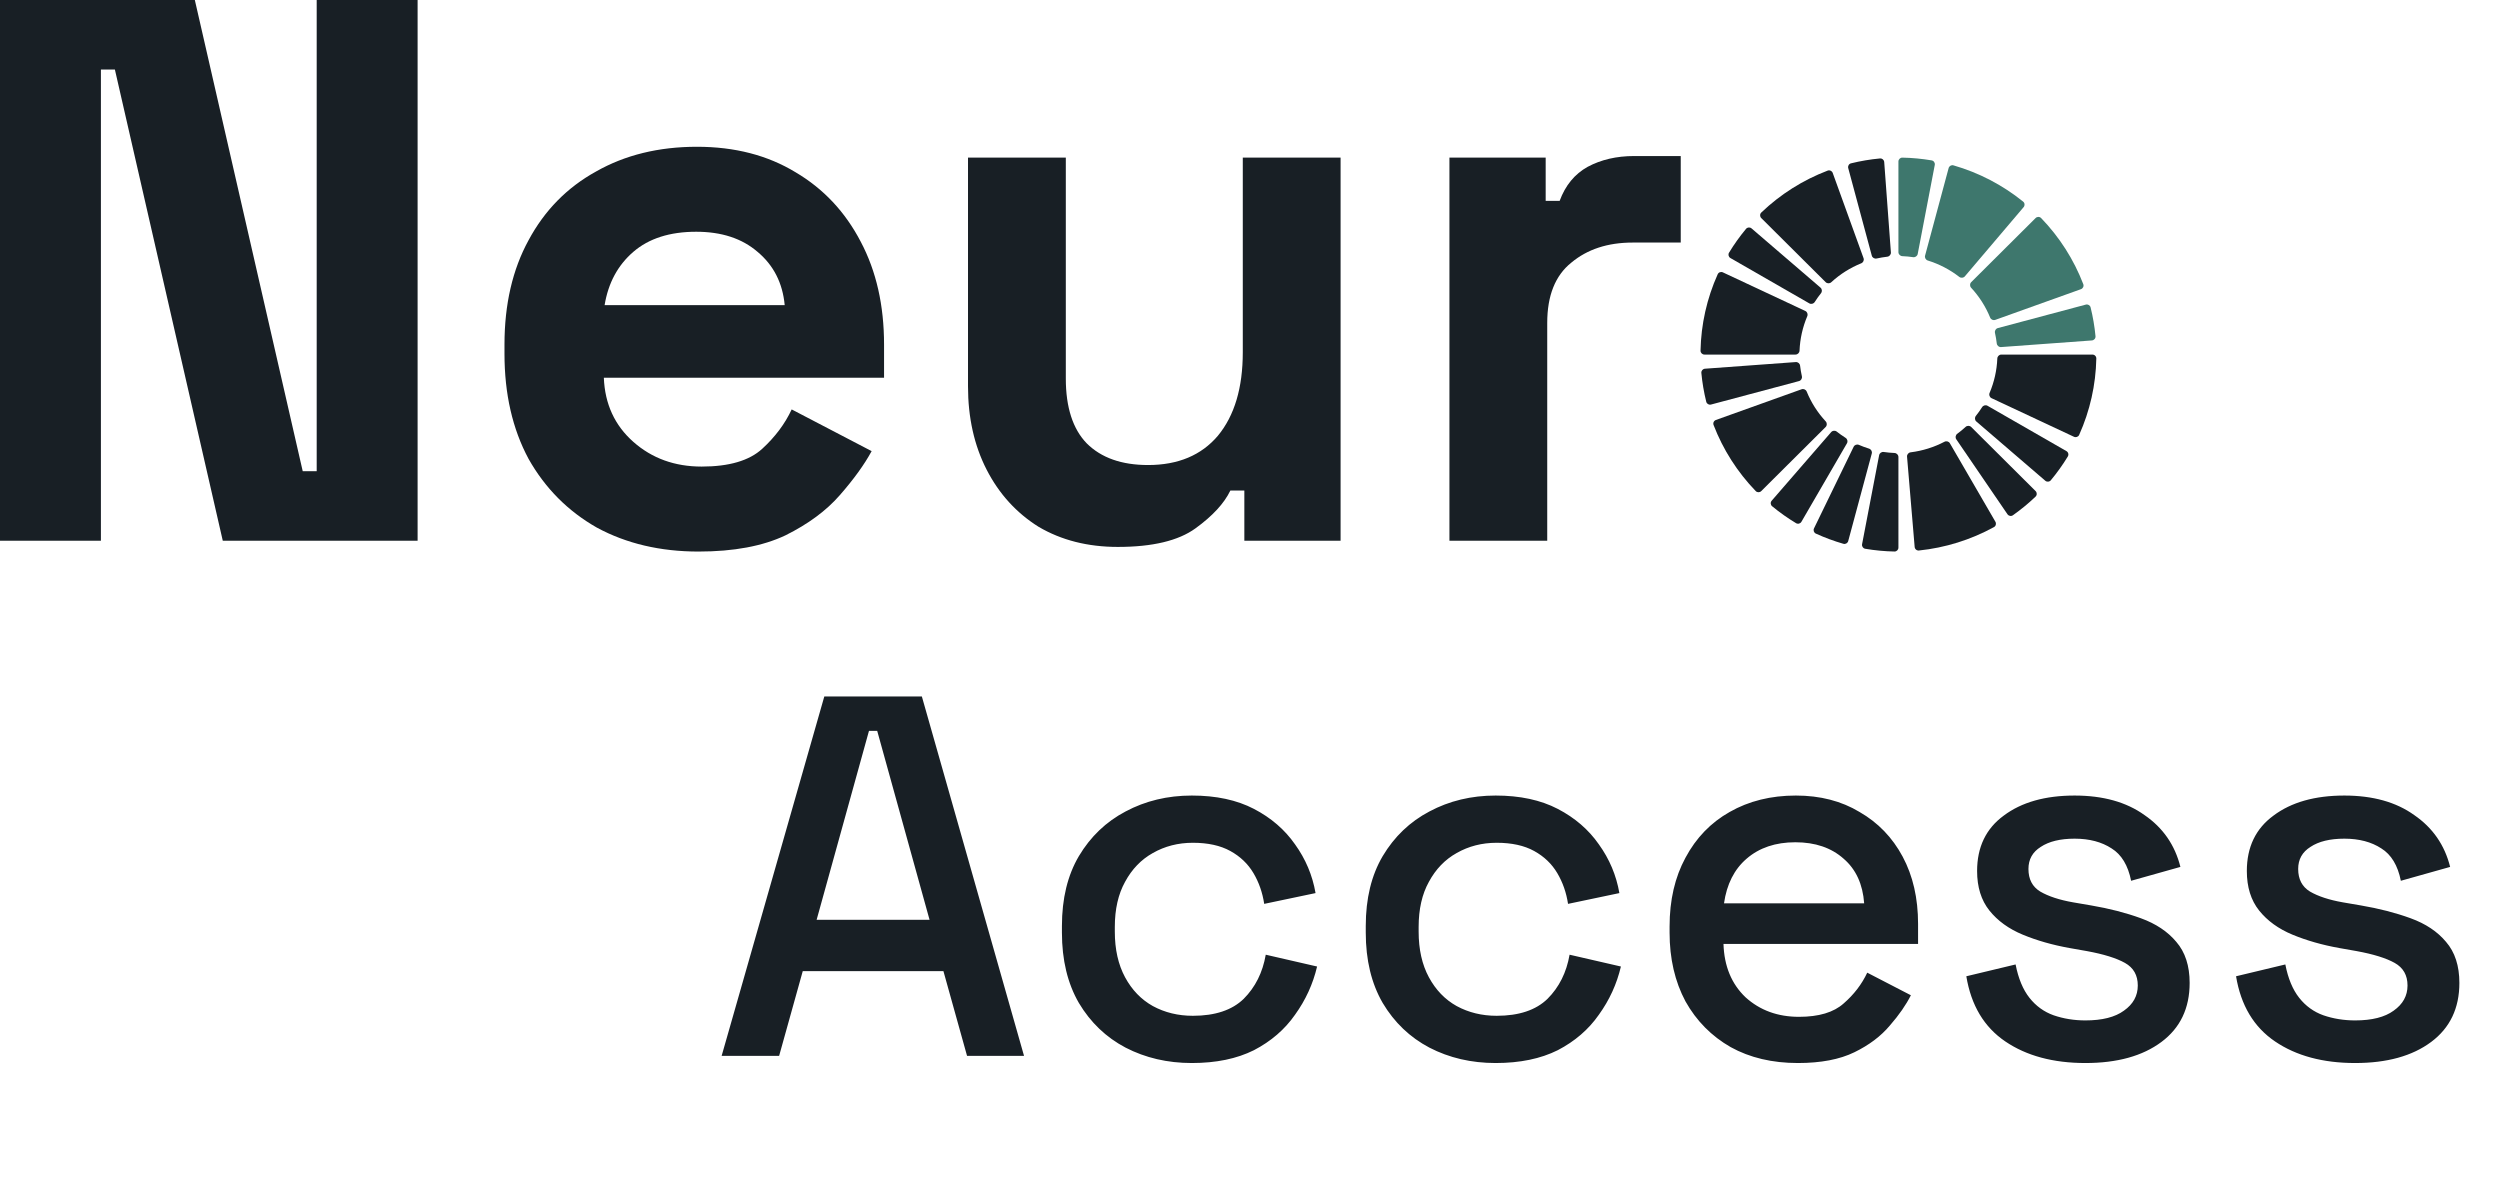
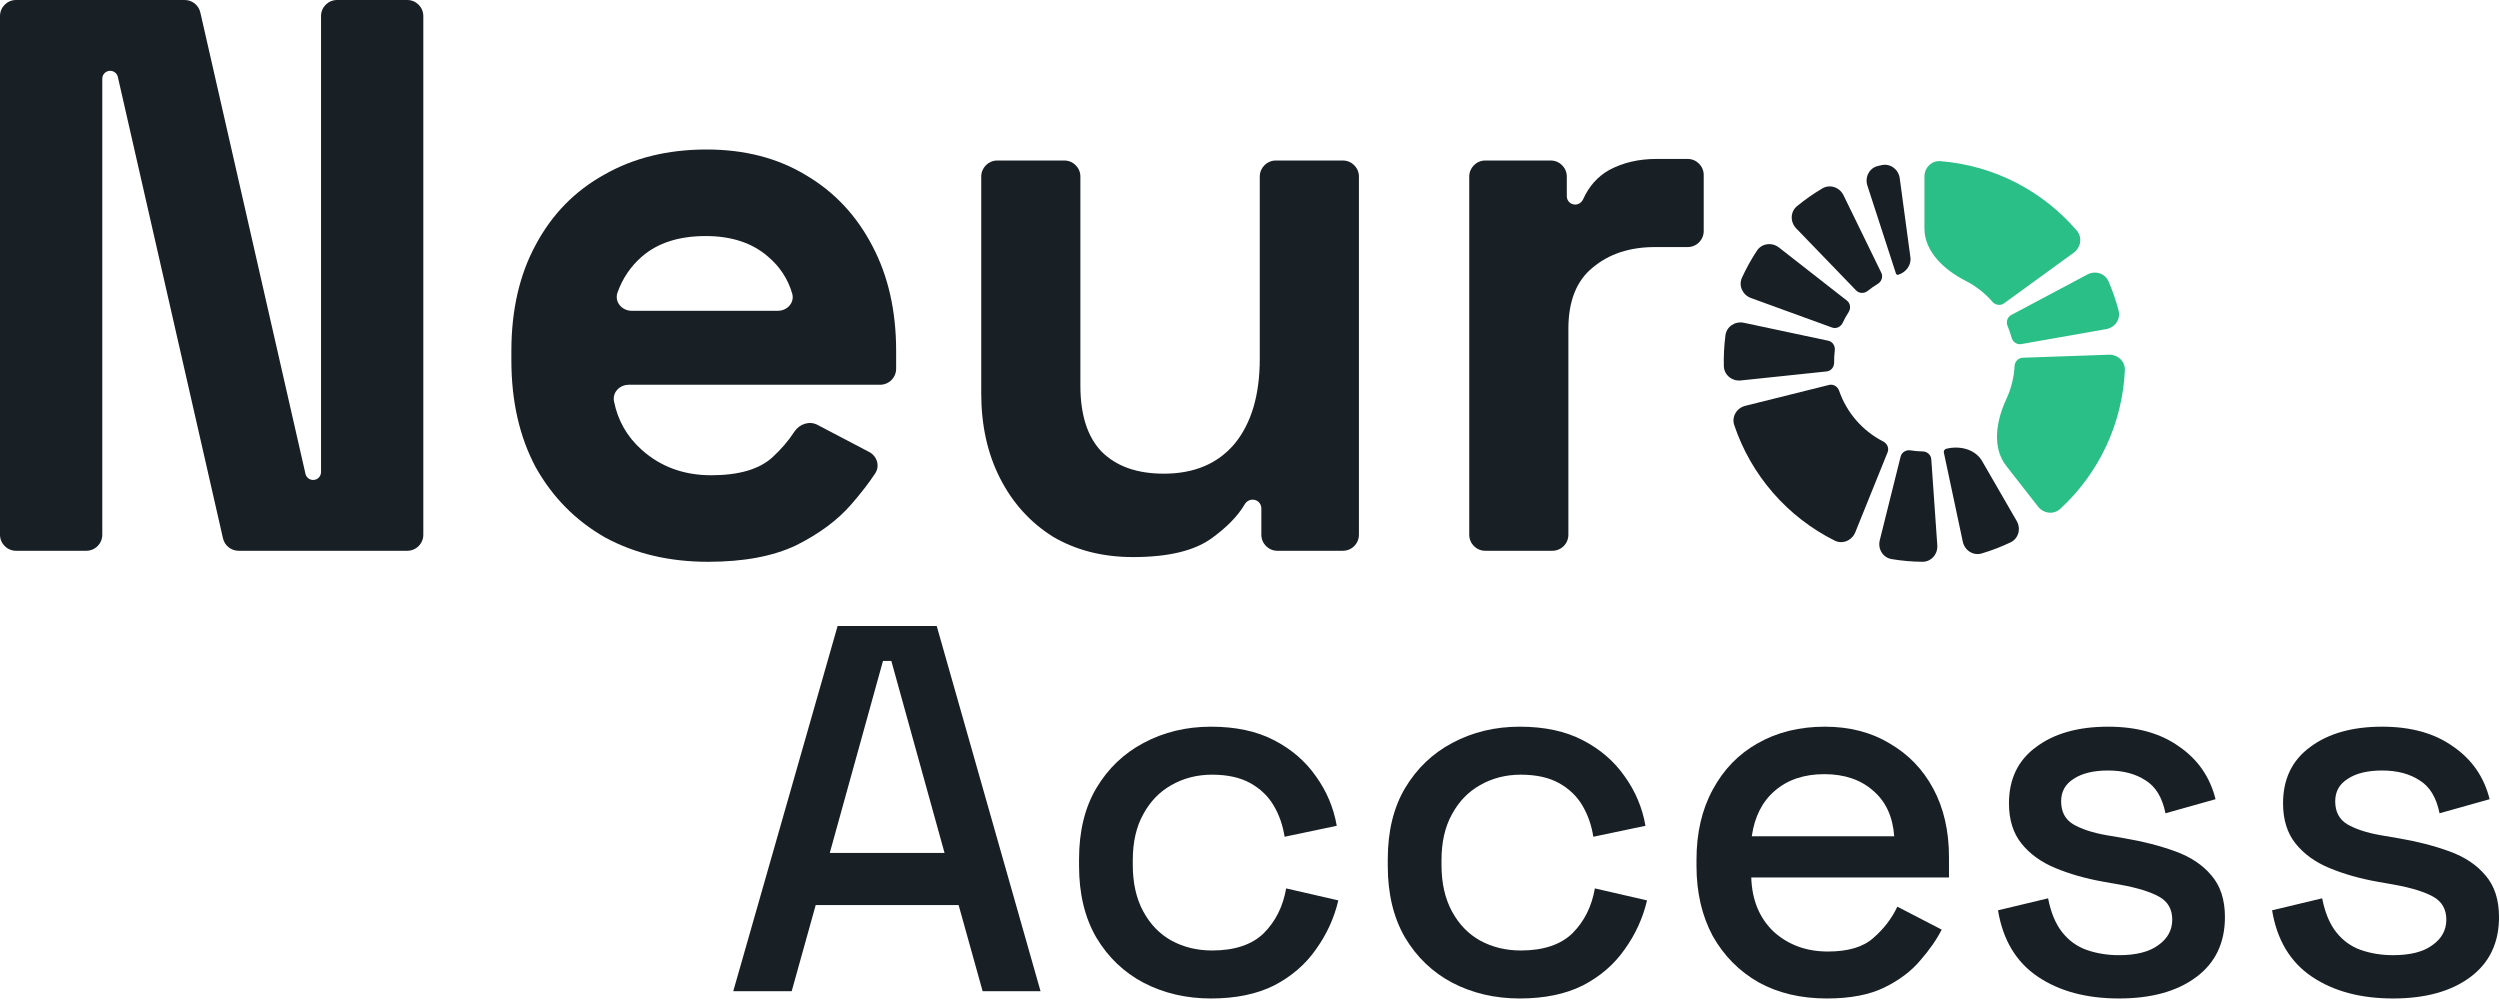
- <svg xmlns="http://www.w3.org/2000/svg" width="233" height="110" viewBox="0 0 233 110" fill="none">
-   <path d="M0 50.397V0H18.158L28.214 43.917H29.516V0H38.921V50.397H20.763L10.707 6.48H9.405V50.397H0Z" fill="#181F25" />
-   <path d="M65.104 51.405C61.535 51.405 58.376 50.661 55.627 49.173C52.926 47.637 50.804 45.501 49.261 42.765C47.766 39.982 47.018 36.718 47.018 32.974V32.11C47.018 28.366 47.766 25.127 49.261 22.391C50.756 19.607 52.854 17.471 55.555 15.983C58.255 14.447 61.39 13.679 64.959 13.679C68.48 13.679 71.543 14.471 74.147 16.055C76.751 17.591 78.777 19.751 80.224 22.535C81.671 25.27 82.394 28.462 82.394 32.11V35.206H56.278C56.374 37.654 57.291 39.646 59.027 41.181C60.763 42.717 62.886 43.485 65.393 43.485C67.95 43.485 69.831 42.933 71.036 41.83C72.242 40.725 73.158 39.502 73.785 38.158L81.237 42.045C80.562 43.293 79.573 44.661 78.271 46.149C77.017 47.589 75.329 48.837 73.207 49.893C71.085 50.901 68.384 51.405 65.104 51.405ZM56.35 28.438H73.134C72.941 26.374 72.097 24.718 70.602 23.471C69.155 22.223 67.25 21.599 64.887 21.599C62.427 21.599 60.474 22.223 59.027 23.471C57.58 24.718 56.688 26.374 56.35 28.438Z" fill="#181F25" />
-   <path d="M104.181 50.973C101.383 50.973 98.924 50.349 96.802 49.101C94.728 47.805 93.112 46.029 91.954 43.773C90.797 41.517 90.218 38.926 90.218 35.998V14.687H99.334V35.278C99.334 37.966 99.985 39.982 101.287 41.325C102.637 42.669 104.542 43.341 107.002 43.341C109.799 43.341 111.97 42.429 113.513 40.606C115.056 38.734 115.828 36.142 115.828 32.83V14.687H124.943V50.397H115.973V45.717H114.67C114.092 46.917 113.007 48.093 111.415 49.245C109.823 50.397 107.412 50.973 104.181 50.973Z" fill="#181F25" />
-   <path d="M135.087 50.397V14.687H144.057V18.719H145.36C145.89 17.279 146.758 16.223 147.964 15.551C149.218 14.879 150.665 14.543 152.305 14.543H156.645V22.607H152.16C149.845 22.607 147.94 23.231 146.445 24.479C144.95 25.678 144.202 27.55 144.202 30.094V50.397H135.087Z" fill="#181F25" />
-   <path d="M176.933 15.056C176.933 14.852 177.098 14.687 177.301 14.691C178.215 14.709 179.126 14.795 180.027 14.947C180.228 14.982 180.359 15.175 180.321 15.375L178.731 23.669C178.693 23.868 178.5 23.998 178.299 23.968C177.969 23.919 177.635 23.887 177.301 23.874C177.098 23.866 176.933 23.702 176.933 23.499V15.056Z" fill="#3E776D" />
-   <path d="M181.612 15.668C181.665 15.472 181.867 15.355 182.062 15.411C184.431 16.094 186.639 17.242 188.555 18.789C188.714 18.917 188.733 19.15 188.601 19.306L183.124 25.756C182.993 25.91 182.762 25.929 182.602 25.805C181.726 25.126 180.735 24.61 179.675 24.282C179.481 24.222 179.364 24.02 179.417 23.823L181.612 15.668Z" fill="#3E776D" />
-   <path d="M189.718 20.323C189.862 20.18 190.094 20.18 190.235 20.326C191.944 22.096 193.279 24.189 194.161 26.482C194.234 26.672 194.135 26.883 193.943 26.952L185.957 29.813C185.766 29.882 185.557 29.782 185.48 29.595C185.063 28.572 184.464 27.633 183.712 26.822C183.574 26.672 183.573 26.439 183.718 26.295L189.718 20.323Z" fill="#3E776D" />
-   <path d="M195.013 33.046C195.216 33.046 195.381 33.211 195.377 33.414C195.328 35.869 194.784 38.288 193.779 40.53C193.696 40.715 193.477 40.794 193.293 40.708L185.614 37.111C185.429 37.025 185.351 36.805 185.43 36.618C185.862 35.602 186.105 34.516 186.15 33.414C186.158 33.211 186.322 33.046 186.525 33.046H195.013Z" fill="#181F25" />
-   <path d="M185.972 48.626C186.074 48.802 186.014 49.029 185.835 49.127C183.674 50.311 181.297 51.052 178.843 51.307C178.641 51.328 178.463 51.177 178.446 50.974L177.736 42.561C177.719 42.358 177.87 42.181 178.072 42.156C179.173 42.019 180.241 41.686 181.224 41.172C181.403 41.078 181.627 41.138 181.729 41.313L185.972 48.626Z" fill="#181F25" />
-   <path d="M164.148 45.77C164.005 45.913 163.772 45.913 163.632 45.767C161.923 43.997 160.587 41.904 159.705 39.611C159.632 39.421 159.732 39.209 159.924 39.141L167.909 36.28C168.1 36.211 168.31 36.31 168.386 36.498C168.803 37.521 169.402 38.46 170.154 39.271C170.293 39.421 170.293 39.654 170.149 39.798L164.148 45.77Z" fill="#181F25" />
-   <path d="M164.151 20.326C164.006 20.182 164.006 19.947 164.154 19.806C165.933 18.106 168.036 16.777 170.34 15.9C170.53 15.828 170.74 15.927 170.809 16.118L173.683 24.062C173.753 24.254 173.653 24.465 173.464 24.541C172.436 24.956 171.491 25.553 170.676 26.302C170.527 26.439 170.295 26.44 170.151 26.297L164.151 20.326Z" fill="#181F25" />
-   <path d="M172.255 15.669C172.202 15.473 172.318 15.27 172.516 15.222C173.403 15.004 174.306 14.852 175.216 14.767C175.418 14.748 175.594 14.901 175.609 15.104L176.231 23.524C176.246 23.727 176.093 23.903 175.891 23.926C175.559 23.963 175.229 24.019 174.903 24.092C174.705 24.137 174.503 24.021 174.451 23.825L172.255 15.669Z" fill="#181F25" />
-   <path d="M158.854 33.046C158.65 33.046 158.485 32.882 158.489 32.678C158.539 30.224 159.082 27.804 160.088 25.563C160.171 25.378 160.39 25.299 160.573 25.385L168.253 28.981C168.437 29.068 168.516 29.287 168.436 29.475C168.005 30.491 167.761 31.576 167.717 32.678C167.709 32.882 167.545 33.046 167.341 33.046L158.854 33.046Z" fill="#181F25" />
-   <path d="M194.398 28.389C194.594 28.337 194.796 28.453 194.844 28.65C195.063 29.533 195.216 30.43 195.301 31.335C195.32 31.537 195.167 31.714 194.964 31.729L186.499 32.347C186.297 32.362 186.121 32.21 186.098 32.008C186.06 31.679 186.005 31.352 185.932 31.029C185.887 30.83 186.003 30.628 186.199 30.576L194.398 28.389Z" fill="#3E776D" />
-   <path d="M189.716 45.767C189.86 45.911 189.861 46.145 189.713 46.286C189.054 46.916 188.349 47.496 187.604 48.022C187.438 48.139 187.21 48.095 187.096 47.928L182.326 40.944C182.211 40.775 182.256 40.546 182.42 40.425C182.688 40.228 182.946 40.016 183.191 39.79C183.34 39.653 183.572 39.653 183.715 39.796L189.716 45.767Z" fill="#181F25" />
-   <path d="M167.893 48.629C167.792 48.804 167.567 48.864 167.393 48.76C166.611 48.29 165.866 47.762 165.162 47.182C165.005 47.052 164.988 46.819 165.122 46.665L170.666 40.272C170.799 40.119 171.03 40.102 171.189 40.228C171.45 40.435 171.722 40.628 172.005 40.806C172.177 40.914 172.238 41.139 172.136 41.316L167.893 48.629Z" fill="#181F25" />
-   <path d="M161.278 24.051C161.101 23.95 161.04 23.723 161.146 23.549C161.618 22.771 162.148 22.029 162.731 21.329C162.861 21.174 163.093 21.157 163.246 21.289L169.67 26.807C169.825 26.94 169.842 27.173 169.714 27.332C169.507 27.592 169.314 27.863 169.135 28.143C169.027 28.314 168.803 28.375 168.627 28.274L161.278 24.051Z" fill="#181F25" />
-   <path d="M159.469 37.703C159.273 37.756 159.071 37.639 159.022 37.443C158.804 36.56 158.651 35.663 158.566 34.758C158.547 34.556 158.7 34.379 158.902 34.364L167.367 33.745C167.57 33.731 167.746 33.883 167.769 34.085C167.806 34.414 167.862 34.741 167.935 35.064C167.98 35.263 167.864 35.465 167.667 35.517L159.469 37.703Z" fill="#181F25" />
-   <path d="M172.254 50.425C172.201 50.621 172 50.738 171.805 50.682C170.927 50.429 170.069 50.111 169.239 49.732C169.053 49.647 168.977 49.426 169.066 49.243L172.759 41.641C172.847 41.458 173.066 41.383 173.252 41.463C173.559 41.596 173.872 41.712 174.191 41.811C174.386 41.871 174.503 42.073 174.45 42.269L172.254 50.425Z" fill="#181F25" />
-   <path d="M176.933 51.037C176.933 51.24 176.769 51.406 176.565 51.402C175.652 51.383 174.74 51.298 173.839 51.145C173.639 51.111 173.508 50.918 173.546 50.718L175.136 42.424C175.174 42.225 175.366 42.095 175.567 42.125C175.898 42.174 176.231 42.205 176.565 42.218C176.768 42.227 176.933 42.391 176.933 42.594V51.037Z" fill="#181F25" />
-   <path d="M192.589 42.042C192.766 42.143 192.827 42.369 192.721 42.544C192.248 43.322 191.718 44.063 191.135 44.763C191.006 44.919 190.774 44.936 190.62 44.804L184.196 39.285C184.042 39.153 184.025 38.919 184.152 38.76C184.36 38.501 184.553 38.23 184.731 37.949C184.84 37.778 185.063 37.718 185.239 37.819L192.589 42.042Z" fill="#181F25" />
-   <path d="M67.257 98.404L76.826 64.91H85.917L95.439 98.404H90.128L87.927 90.509H74.817L72.615 98.404H67.257ZM76.109 85.725H86.635L81.755 68.116H80.989L76.109 85.725ZM111.078 99.074C108.813 99.074 106.756 98.596 104.905 97.639C103.087 96.682 101.636 95.294 100.551 93.476C99.499 91.658 98.972 89.473 98.972 86.921V86.299C98.972 83.747 99.499 81.578 100.551 79.791C101.636 77.973 103.087 76.585 104.905 75.628C106.756 74.64 108.813 74.145 111.078 74.145C113.343 74.145 115.273 74.56 116.867 75.389C118.462 76.219 119.738 77.319 120.695 78.691C121.684 80.062 122.322 81.578 122.609 83.236L117.824 84.241C117.665 83.189 117.33 82.231 116.82 81.37C116.309 80.509 115.592 79.823 114.666 79.313C113.741 78.802 112.577 78.547 111.174 78.547C109.802 78.547 108.558 78.866 107.441 79.504C106.357 80.11 105.496 81.003 104.858 82.184C104.22 83.332 103.901 84.736 103.901 86.394V86.825C103.901 88.484 104.22 89.903 104.858 91.084C105.496 92.264 106.357 93.157 107.441 93.763C108.558 94.369 109.802 94.672 111.174 94.672C113.247 94.672 114.826 94.146 115.911 93.093C116.995 92.009 117.681 90.637 117.968 88.978L122.753 90.079C122.37 91.706 121.684 93.205 120.695 94.576C119.738 95.948 118.462 97.049 116.867 97.878C115.273 98.675 113.343 99.074 111.078 99.074ZM139.394 99.074C137.13 99.074 135.072 98.596 133.222 97.639C131.404 96.682 129.952 95.294 128.868 93.476C127.815 91.658 127.289 89.473 127.289 86.921V86.299C127.289 83.747 127.815 81.578 128.868 79.791C129.952 77.973 131.404 76.585 133.222 75.628C135.072 74.64 137.13 74.145 139.394 74.145C141.659 74.145 143.589 74.56 145.184 75.389C146.779 76.219 148.055 77.319 149.012 78.691C150.001 80.062 150.639 81.578 150.926 83.236L146.141 84.241C145.982 83.189 145.647 82.231 145.136 81.37C144.626 80.509 143.908 79.823 142.983 79.313C142.058 78.802 140.894 78.547 139.49 78.547C138.118 78.547 136.874 78.866 135.758 79.504C134.673 80.11 133.812 81.003 133.174 82.184C132.536 83.332 132.217 84.736 132.217 86.394V86.825C132.217 88.484 132.536 89.903 133.174 91.084C133.812 92.264 134.673 93.157 135.758 93.763C136.874 94.369 138.118 94.672 139.49 94.672C141.564 94.672 143.143 94.146 144.227 93.093C145.312 92.009 145.997 90.637 146.285 88.978L151.069 90.079C150.687 91.706 150.001 93.205 149.012 94.576C148.055 95.948 146.779 97.049 145.184 97.878C143.589 98.675 141.659 99.074 139.394 99.074ZM167.567 99.074C165.175 99.074 163.086 98.58 161.299 97.591C159.513 96.57 158.109 95.151 157.089 93.332C156.1 91.482 155.605 89.345 155.605 86.921V86.347C155.605 83.89 156.1 81.753 157.089 79.935C158.077 78.085 159.449 76.665 161.204 75.676C162.99 74.656 165.047 74.145 167.376 74.145C169.641 74.145 171.619 74.656 173.309 75.676C175.032 76.665 176.371 78.053 177.328 79.839C178.285 81.625 178.764 83.715 178.764 86.107V87.973H160.629C160.693 90.047 161.379 91.706 162.687 92.95C164.027 94.162 165.685 94.768 167.663 94.768C169.513 94.768 170.901 94.353 171.826 93.524C172.783 92.694 173.517 91.737 174.027 90.653L178.094 92.758C177.647 93.651 176.994 94.592 176.132 95.581C175.303 96.57 174.202 97.4 172.831 98.069C171.459 98.739 169.705 99.074 167.567 99.074ZM160.677 84.193H173.74C173.612 82.407 172.974 81.019 171.826 80.031C170.678 79.01 169.178 78.499 167.328 78.499C165.478 78.499 163.963 79.01 162.783 80.031C161.634 81.019 160.932 82.407 160.677 84.193ZM194.362 99.074C191.363 99.074 188.875 98.404 186.897 97.064C184.92 95.725 183.708 93.699 183.261 90.988L187.854 89.887C188.11 91.195 188.54 92.232 189.146 92.997C189.752 93.763 190.502 94.305 191.395 94.624C192.32 94.943 193.309 95.103 194.362 95.103C195.925 95.103 197.121 94.8 197.95 94.194C198.812 93.588 199.242 92.806 199.242 91.849C199.242 90.892 198.844 90.19 198.046 89.744C197.249 89.297 196.068 88.93 194.505 88.643L192.878 88.356C191.284 88.069 189.832 87.654 188.524 87.112C187.216 86.57 186.18 85.82 185.414 84.863C184.649 83.906 184.266 82.678 184.266 81.179C184.266 78.946 185.095 77.223 186.754 76.011C188.413 74.767 190.614 74.145 193.357 74.145C196.005 74.145 198.174 74.751 199.864 75.963C201.587 77.144 202.703 78.754 203.214 80.796L198.62 82.088C198.333 80.653 197.727 79.648 196.802 79.073C195.877 78.468 194.729 78.164 193.357 78.164C192.017 78.164 190.965 78.42 190.199 78.93C189.433 79.409 189.051 80.094 189.051 80.987C189.051 81.944 189.417 82.646 190.151 83.093C190.917 83.539 191.937 83.874 193.213 84.098L194.888 84.385C196.579 84.672 198.126 85.07 199.529 85.581C200.933 86.091 202.033 86.825 202.831 87.782C203.66 88.739 204.075 90.015 204.075 91.61C204.075 93.97 203.198 95.805 201.443 97.112C199.689 98.42 197.328 99.074 194.362 99.074ZM219.501 99.074C216.502 99.074 214.014 98.404 212.037 97.064C210.059 95.725 208.847 93.699 208.4 90.988L212.993 89.887C213.249 91.195 213.679 92.232 214.285 92.997C214.891 93.763 215.641 94.305 216.534 94.624C217.459 94.943 218.448 95.103 219.501 95.103C221.064 95.103 222.26 94.8 223.089 94.194C223.951 93.588 224.381 92.806 224.381 91.849C224.381 90.892 223.983 90.19 223.185 89.744C222.388 89.297 221.207 88.93 219.644 88.643L218.018 88.356C216.423 88.069 214.971 87.654 213.663 87.112C212.356 86.57 211.319 85.82 210.553 84.863C209.788 83.906 209.405 82.678 209.405 81.179C209.405 78.946 210.234 77.223 211.893 76.011C213.552 74.767 215.753 74.145 218.496 74.145C221.144 74.145 223.313 74.751 225.003 75.963C226.726 77.144 227.842 78.754 228.353 80.796L223.759 82.088C223.472 80.653 222.866 79.648 221.941 79.073C221.016 78.468 219.868 78.164 218.496 78.164C217.156 78.164 216.104 78.42 215.338 78.93C214.572 79.409 214.19 80.094 214.19 80.987C214.19 81.944 214.557 82.646 215.29 83.093C216.056 83.539 217.077 83.874 218.353 84.098L220.027 84.385C221.718 84.672 223.265 85.07 224.668 85.581C226.072 86.091 227.173 86.825 227.97 87.782C228.799 88.739 229.214 90.015 229.214 91.61C229.214 93.97 228.337 95.805 226.582 97.112C224.828 98.42 222.467 99.074 219.501 99.074Z" fill="#181F25" />
+ <svg xmlns="http://www.w3.org/2000/svg" width="623" height="249" viewBox="0 0 623 249" fill="none">
+   <path d="M4 137.255C1.791 137.255 0 135.464 0 133.255V4C0 1.791 1.791 0 4 0H46.025C47.891 0 49.51 1.291 49.925 3.111L76.123 118.081C76.326 118.974 77.121 119.608 78.037 119.608C79.121 119.608 80 118.729 80 117.645V4C80 1.791 81.791 0 84 0H101.49C103.699 0 105.49 1.791 105.49 4V133.255C105.49 135.464 103.699 137.255 101.49 137.255H59.466C57.599 137.255 55.98 135.964 55.566 134.144L29.368 19.174C29.164 18.281 28.37 17.647 27.453 17.647C26.369 17.647 25.49 18.526 25.49 19.61V133.255C25.49 135.464 23.699 137.255 21.49 137.255H4Z" fill="#181F25" />
+   <path d="M176.456 140C166.782 140 158.22 137.974 150.769 133.922C143.449 129.739 137.697 123.922 133.514 116.471C129.462 108.889 127.436 100 127.436 89.804V87.451C127.436 77.255 129.462 68.431 133.514 60.98C137.567 53.399 143.253 47.582 150.573 43.529C157.893 39.346 166.39 37.255 176.063 37.255C185.606 37.255 193.907 39.412 200.965 43.726C208.024 47.909 213.514 53.791 217.436 61.373C221.358 68.824 223.318 77.516 223.318 87.451V91.882C223.318 94.092 221.527 95.882 219.318 95.882H156.694C154.423 95.882 152.569 97.784 153.011 100.011C153.966 104.825 156.291 108.874 159.985 112.157C164.691 116.34 170.442 118.432 177.24 118.432C184.168 118.432 189.266 116.928 192.534 113.922C194.676 111.951 196.481 109.84 197.949 107.589C199.197 105.675 201.679 104.81 203.703 105.871L216.599 112.632C218.571 113.666 219.325 116.117 218.097 117.974C216.494 120.398 214.509 122.969 212.142 125.686C208.743 129.608 204.168 133.007 198.416 135.883C192.665 138.628 185.344 140 176.456 140ZM153.885 72.898C153.058 75.22 154.968 77.451 157.434 77.451H193.831C196.186 77.451 198.075 75.403 197.411 73.143C196.334 69.477 194.316 66.403 191.358 63.922C187.436 60.523 182.273 58.824 175.867 58.824C169.201 58.824 163.906 60.523 159.985 63.922C157.186 66.348 155.153 69.34 153.885 72.898Z" fill="#181F25" />
+   <path d="M282.367 138.824C274.785 138.824 268.119 137.124 262.367 133.726C256.746 130.196 252.367 125.36 249.23 119.216C246.093 113.072 244.524 106.013 244.524 98.039V44C244.524 41.791 246.315 40 248.524 40H265.23C267.439 40 269.23 41.791 269.23 44V96.079C269.23 103.399 270.995 108.889 274.524 112.549C278.184 116.209 283.348 118.039 290.014 118.039C297.596 118.039 303.478 115.556 307.661 110.588C311.844 105.49 313.936 98.431 313.936 89.412V44C313.936 41.791 315.727 40 317.936 40H334.642C336.851 40 338.642 41.791 338.642 44V133.255C338.642 135.464 336.851 137.255 334.642 137.255H318.328C316.119 137.255 314.328 135.464 314.328 133.255V126.676C314.328 125.48 313.358 124.51 312.162 124.51C311.329 124.51 310.579 124.994 310.158 125.712C308.486 128.565 305.758 131.366 301.975 134.118C297.661 137.255 291.125 138.824 282.367 138.824Z" fill="#181F25" />
+   <path d="M370.134 137.255C367.925 137.255 366.134 135.464 366.134 133.255V44C366.134 41.791 367.925 40 370.134 40H386.448C388.657 40 390.448 41.791 390.448 44V48.902C390.448 50.05 391.378 50.98 392.526 50.98C393.398 50.98 394.167 50.431 394.524 49.636C395.983 46.395 398.154 43.967 401.036 42.353C404.435 40.523 408.356 39.608 412.801 39.608H420.566C422.775 39.608 424.566 41.399 424.566 43.608V57.569C424.566 59.778 422.775 61.569 420.566 61.569H412.409C406.134 61.569 400.971 63.268 396.918 66.667C392.866 69.935 390.84 75.033 390.84 81.961V133.255C390.84 135.464 389.049 137.255 386.84 137.255H370.134Z" fill="#181F25" />
+   <path d="M479.566 44C479.566 41.791 481.359 39.984 483.561 40.16C490.069 40.682 496.425 42.474 502.265 45.45C508.105 48.425 513.291 52.514 517.538 57.472C518.976 59.15 518.568 61.664 516.78 62.962L499.387 75.6C498.493 76.249 497.249 76.044 496.523 75.211C494.636 73.048 492.349 71.261 489.78 69.953C484.563 67.294 479.566 62.753 479.566 56.897V44Z" fill="#29BF86" />
+   <path d="M520.181 68.404C522.132 67.367 524.57 68.103 525.448 70.13C526.469 72.489 527.307 74.923 527.955 77.41C528.511 79.549 527.042 81.629 524.867 82.012L503.693 85.746C502.606 85.938 501.577 85.208 501.289 84.141C501.023 83.154 500.689 82.185 500.291 81.242C499.861 80.225 500.223 79.017 501.198 78.498L520.181 68.404Z" fill="#29BF86" />
+   <path d="M462.334 132.651C461.506 134.699 459.166 135.703 457.19 134.714C451.352 131.793 446.13 127.75 441.83 122.803C437.53 117.857 434.253 112.123 432.173 105.935C431.469 103.841 432.788 101.663 434.932 101.129L455.793 95.927C456.865 95.66 457.942 96.316 458.303 97.36C459.242 100.072 460.694 102.586 462.585 104.762C464.476 106.937 466.763 108.724 469.318 110.031C470.302 110.534 470.802 111.692 470.388 112.716L462.334 132.651Z" fill="#181F25" />
+   <path d="M525.538 88.395C527.745 88.318 529.614 90.047 529.515 92.254C529.22 98.776 527.651 105.191 524.881 111.131C522.111 117.071 518.206 122.397 513.399 126.815C511.772 128.31 509.246 127.99 507.886 126.249L499.946 116.086C496.341 111.471 497.483 104.816 499.958 99.509C501.176 96.897 501.878 94.08 502.033 91.214C502.092 90.111 502.947 89.184 504.051 89.145L525.538 88.395Z" fill="#29BF86" />
+   <path d="M482.774 135.888C482.928 138.092 481.265 140.02 479.056 139.998C476.486 139.971 473.921 139.747 471.385 139.326C469.206 138.965 467.903 136.777 468.437 134.634L473.638 113.772C473.906 112.701 474.991 112.058 476.082 112.229C477.093 112.387 478.113 112.477 479.136 112.496C480.241 112.517 481.198 113.339 481.275 114.441L482.774 135.888Z" fill="#181F25" />
+   <path d="M447.611 56.911C446.077 55.322 446.111 52.775 447.818 51.373C449.804 49.74 451.913 48.264 454.126 46.956C456.028 45.832 458.432 46.67 459.401 48.656L468.825 67.98C469.31 68.972 468.892 70.162 467.946 70.733C467.07 71.261 466.231 71.849 465.434 72.492C464.575 73.185 463.314 73.171 462.546 72.376L447.611 56.911Z" fill="#181F25" />
+   <path d="M465.351 46.252C464.668 44.151 465.815 41.877 467.964 41.365C468.289 41.287 468.614 41.213 468.939 41.142C471.098 40.673 473.117 42.224 473.413 44.414L476.075 64.135C476.34 66.105 474.945 67.89 473.042 68.467C472.804 68.539 472.55 68.41 472.474 68.174L465.351 46.252Z" fill="#181F25" />
+   <path d="M436.34 74.267C434.264 73.512 433.179 71.208 434.098 69.199C435.167 66.862 436.415 64.61 437.831 62.464C439.048 60.62 441.576 60.32 443.317 61.68L460.259 74.916C461.13 75.597 461.276 76.849 460.676 77.776C460.12 78.635 459.623 79.531 459.189 80.458C458.721 81.459 457.581 81.999 456.543 81.621L436.34 74.267Z" fill="#181F25" />
+   <path d="M433.818 94.808C431.621 95.039 429.635 93.445 429.581 91.236C429.517 88.666 429.652 86.095 429.984 83.546C430.269 81.356 432.41 79.977 434.571 80.436L455.601 84.906C456.681 85.136 457.362 86.198 457.229 87.294C457.106 88.31 457.052 89.333 457.068 90.356C457.086 91.461 456.298 92.446 455.2 92.561L433.818 94.808Z" fill="#181F25" />
+   <path d="M502.566 129.837C503.67 131.751 503.021 134.213 501.025 135.161C498.703 136.264 496.3 137.187 493.836 137.92C491.719 138.551 489.589 137.156 489.13 134.995L484.407 112.777C484.317 112.352 484.589 111.937 485.01 111.832C488.377 110.992 492.222 111.922 493.957 114.927L502.566 129.837Z" fill="#181F25" />
+   <path d="M182.73 247L208.73 156H233.43L259.3 247H244.87L238.89 225.55H203.27L197.29 247H182.73ZM206.78 212.55H235.38L222.12 164.71H220.04L206.78 212.55Z" fill="#181F25" />
+   <path d="M301.789 248.82C295.635 248.82 290.045 247.52 285.019 244.92C280.079 242.32 276.135 238.55 273.189 233.61C270.329 228.67 268.899 222.734 268.899 215.8V214.11C268.899 207.177 270.329 201.284 273.189 196.43C276.135 191.49 280.079 187.72 285.019 185.12C290.045 182.434 295.635 181.09 301.789 181.09C307.942 181.09 313.185 182.217 317.519 184.47C321.852 186.724 325.319 189.714 327.919 193.44C330.605 197.167 332.339 201.284 333.119 205.79L320.119 208.52C319.685 205.66 318.775 203.06 317.389 200.72C316.002 198.38 314.052 196.517 311.539 195.13C309.025 193.744 305.862 193.05 302.049 193.05C298.322 193.05 294.942 193.917 291.909 195.65C288.962 197.297 286.622 199.724 284.889 202.93C283.155 206.05 282.289 209.864 282.289 214.37V215.54C282.289 220.047 283.155 223.904 284.889 227.11C286.622 230.317 288.962 232.744 291.909 234.39C294.942 236.037 298.322 236.86 302.049 236.86C307.682 236.86 311.972 235.43 314.919 232.57C317.865 229.624 319.729 225.897 320.509 221.39L333.509 224.38C332.469 228.8 330.605 232.874 327.919 236.6C325.319 240.327 321.852 243.317 317.519 245.57C313.185 247.737 307.942 248.82 301.789 248.82Z" fill="#181F25" />
+   <path d="M378.722 248.82C372.569 248.82 366.979 247.52 361.952 244.92C357.012 242.32 353.069 238.55 350.122 233.61C347.262 228.67 345.832 222.734 345.832 215.8V214.11C345.832 207.177 347.262 201.284 350.122 196.43C353.069 191.49 357.012 187.72 361.952 185.12C366.979 182.434 372.569 181.09 378.722 181.09C384.876 181.09 390.119 182.217 394.452 184.47C398.786 186.724 402.252 189.714 404.852 193.44C407.539 197.167 409.272 201.284 410.052 205.79L397.052 208.52C396.619 205.66 395.709 203.06 394.322 200.72C392.936 198.38 390.986 196.517 388.472 195.13C385.959 193.744 382.796 193.05 378.982 193.05C375.256 193.05 371.876 193.917 368.842 195.65C365.896 197.297 363.556 199.724 361.822 202.93C360.089 206.05 359.222 209.864 359.222 214.37V215.54C359.222 220.047 360.089 223.904 361.822 227.11C363.556 230.317 365.896 232.744 368.842 234.39C371.876 236.037 375.256 236.86 378.982 236.86C384.616 236.86 388.906 235.43 391.852 232.57C394.799 229.624 396.662 225.897 397.442 221.39L410.442 224.38C409.402 228.8 407.539 232.874 404.852 236.6C402.252 240.327 398.786 243.317 394.452 245.57C390.119 247.737 384.876 248.82 378.722 248.82Z" fill="#181F25" />
+   <path d="M455.266 248.82C448.766 248.82 443.089 247.477 438.236 244.79C433.383 242.017 429.569 238.16 426.796 233.22C424.109 228.194 422.766 222.387 422.766 215.8V214.24C422.766 207.567 424.109 201.76 426.796 196.82C429.483 191.794 433.209 187.937 437.976 185.25C442.829 182.477 448.419 181.09 454.746 181.09C460.899 181.09 466.273 182.477 470.866 185.25C475.546 187.937 479.186 191.707 481.786 196.56C484.386 201.414 485.686 207.09 485.686 213.59V218.66H436.416C436.589 224.294 438.453 228.8 442.006 232.18C445.646 235.474 450.153 237.12 455.526 237.12C460.553 237.12 464.323 235.994 466.836 233.74C469.436 231.487 471.429 228.887 472.816 225.94L483.866 231.66C482.653 234.087 480.876 236.644 478.536 239.33C476.283 242.017 473.293 244.27 469.566 246.09C465.839 247.91 461.073 248.82 455.266 248.82ZM436.546 208.39H472.036C471.689 203.537 469.956 199.767 466.836 197.08C463.716 194.307 459.643 192.92 454.616 192.92C449.589 192.92 445.473 194.307 442.266 197.08C439.146 199.767 437.239 203.537 436.546 208.39Z" fill="#181F25" />
+   <path d="M528.064 248.82C519.917 248.82 513.157 247 507.784 243.36C502.411 239.72 499.117 234.217 497.904 226.85L510.384 223.86C511.077 227.414 512.247 230.23 513.894 232.31C515.541 234.39 517.577 235.864 520.004 236.73C522.517 237.597 525.204 238.03 528.064 238.03C532.31 238.03 535.56 237.207 537.814 235.56C540.154 233.914 541.324 231.79 541.324 229.19C541.324 226.59 540.241 224.684 538.074 223.47C535.907 222.257 532.701 221.26 528.454 220.48L524.034 219.7C519.701 218.92 515.757 217.794 512.204 216.32C508.651 214.847 505.834 212.81 503.754 210.21C501.674 207.61 500.634 204.274 500.634 200.2C500.634 194.134 502.887 189.454 507.394 186.16C511.9 182.78 517.88 181.09 525.334 181.09C532.527 181.09 538.421 182.737 543.014 186.03C547.694 189.237 550.727 193.614 552.114 199.16L539.634 202.67C538.854 198.77 537.207 196.04 534.694 194.48C532.181 192.834 529.06 192.01 525.334 192.01C521.694 192.01 518.834 192.704 516.754 194.09C514.674 195.39 513.634 197.254 513.634 199.68C513.634 202.28 514.63 204.187 516.624 205.4C518.704 206.614 521.477 207.524 524.944 208.13L529.494 208.91C534.087 209.69 538.29 210.774 542.104 212.16C545.917 213.547 548.907 215.54 551.074 218.14C553.327 220.74 554.454 224.207 554.454 228.54C554.454 234.954 552.07 239.937 547.304 243.49C542.537 247.044 536.124 248.82 528.064 248.82Z" fill="#181F25" />
+   <path d="M596.365 248.82C588.218 248.82 581.458 247 576.085 243.36C570.711 239.72 567.418 234.217 566.205 226.85L578.685 223.86C579.378 227.414 580.548 230.23 582.195 232.31C583.841 234.39 585.878 235.864 588.305 236.73C590.818 237.597 593.505 238.03 596.365 238.03C600.611 238.03 603.861 237.207 606.115 235.56C608.455 233.914 609.625 231.79 609.625 229.19C609.625 226.59 608.541 224.684 606.375 223.47C604.208 222.257 601.001 221.26 596.755 220.48L592.335 219.7C588.001 218.92 584.058 217.794 580.505 216.32C576.951 214.847 574.135 212.81 572.055 210.21C569.975 207.61 568.935 204.274 568.935 200.2C568.935 194.134 571.188 189.454 575.695 186.16C580.201 182.78 586.181 181.09 593.635 181.09C600.828 181.09 606.721 182.737 611.315 186.03C615.995 189.237 619.028 193.614 620.415 199.16L607.935 202.67C607.155 198.77 605.508 196.04 602.995 194.48C600.481 192.834 597.361 192.01 593.635 192.01C589.995 192.01 587.135 192.704 585.055 194.09C582.975 195.39 581.935 197.254 581.935 199.68C581.935 202.28 582.931 204.187 584.925 205.4C587.005 206.614 589.778 207.524 593.245 208.13L597.795 208.91C602.388 209.69 606.591 210.774 610.405 212.16C614.218 213.547 617.208 215.54 619.375 218.14C621.628 220.74 622.755 224.207 622.755 228.54C622.755 234.954 620.371 239.937 615.605 243.49C610.838 247.044 604.425 248.82 596.365 248.82Z" fill="#181F25" />
</svg>
